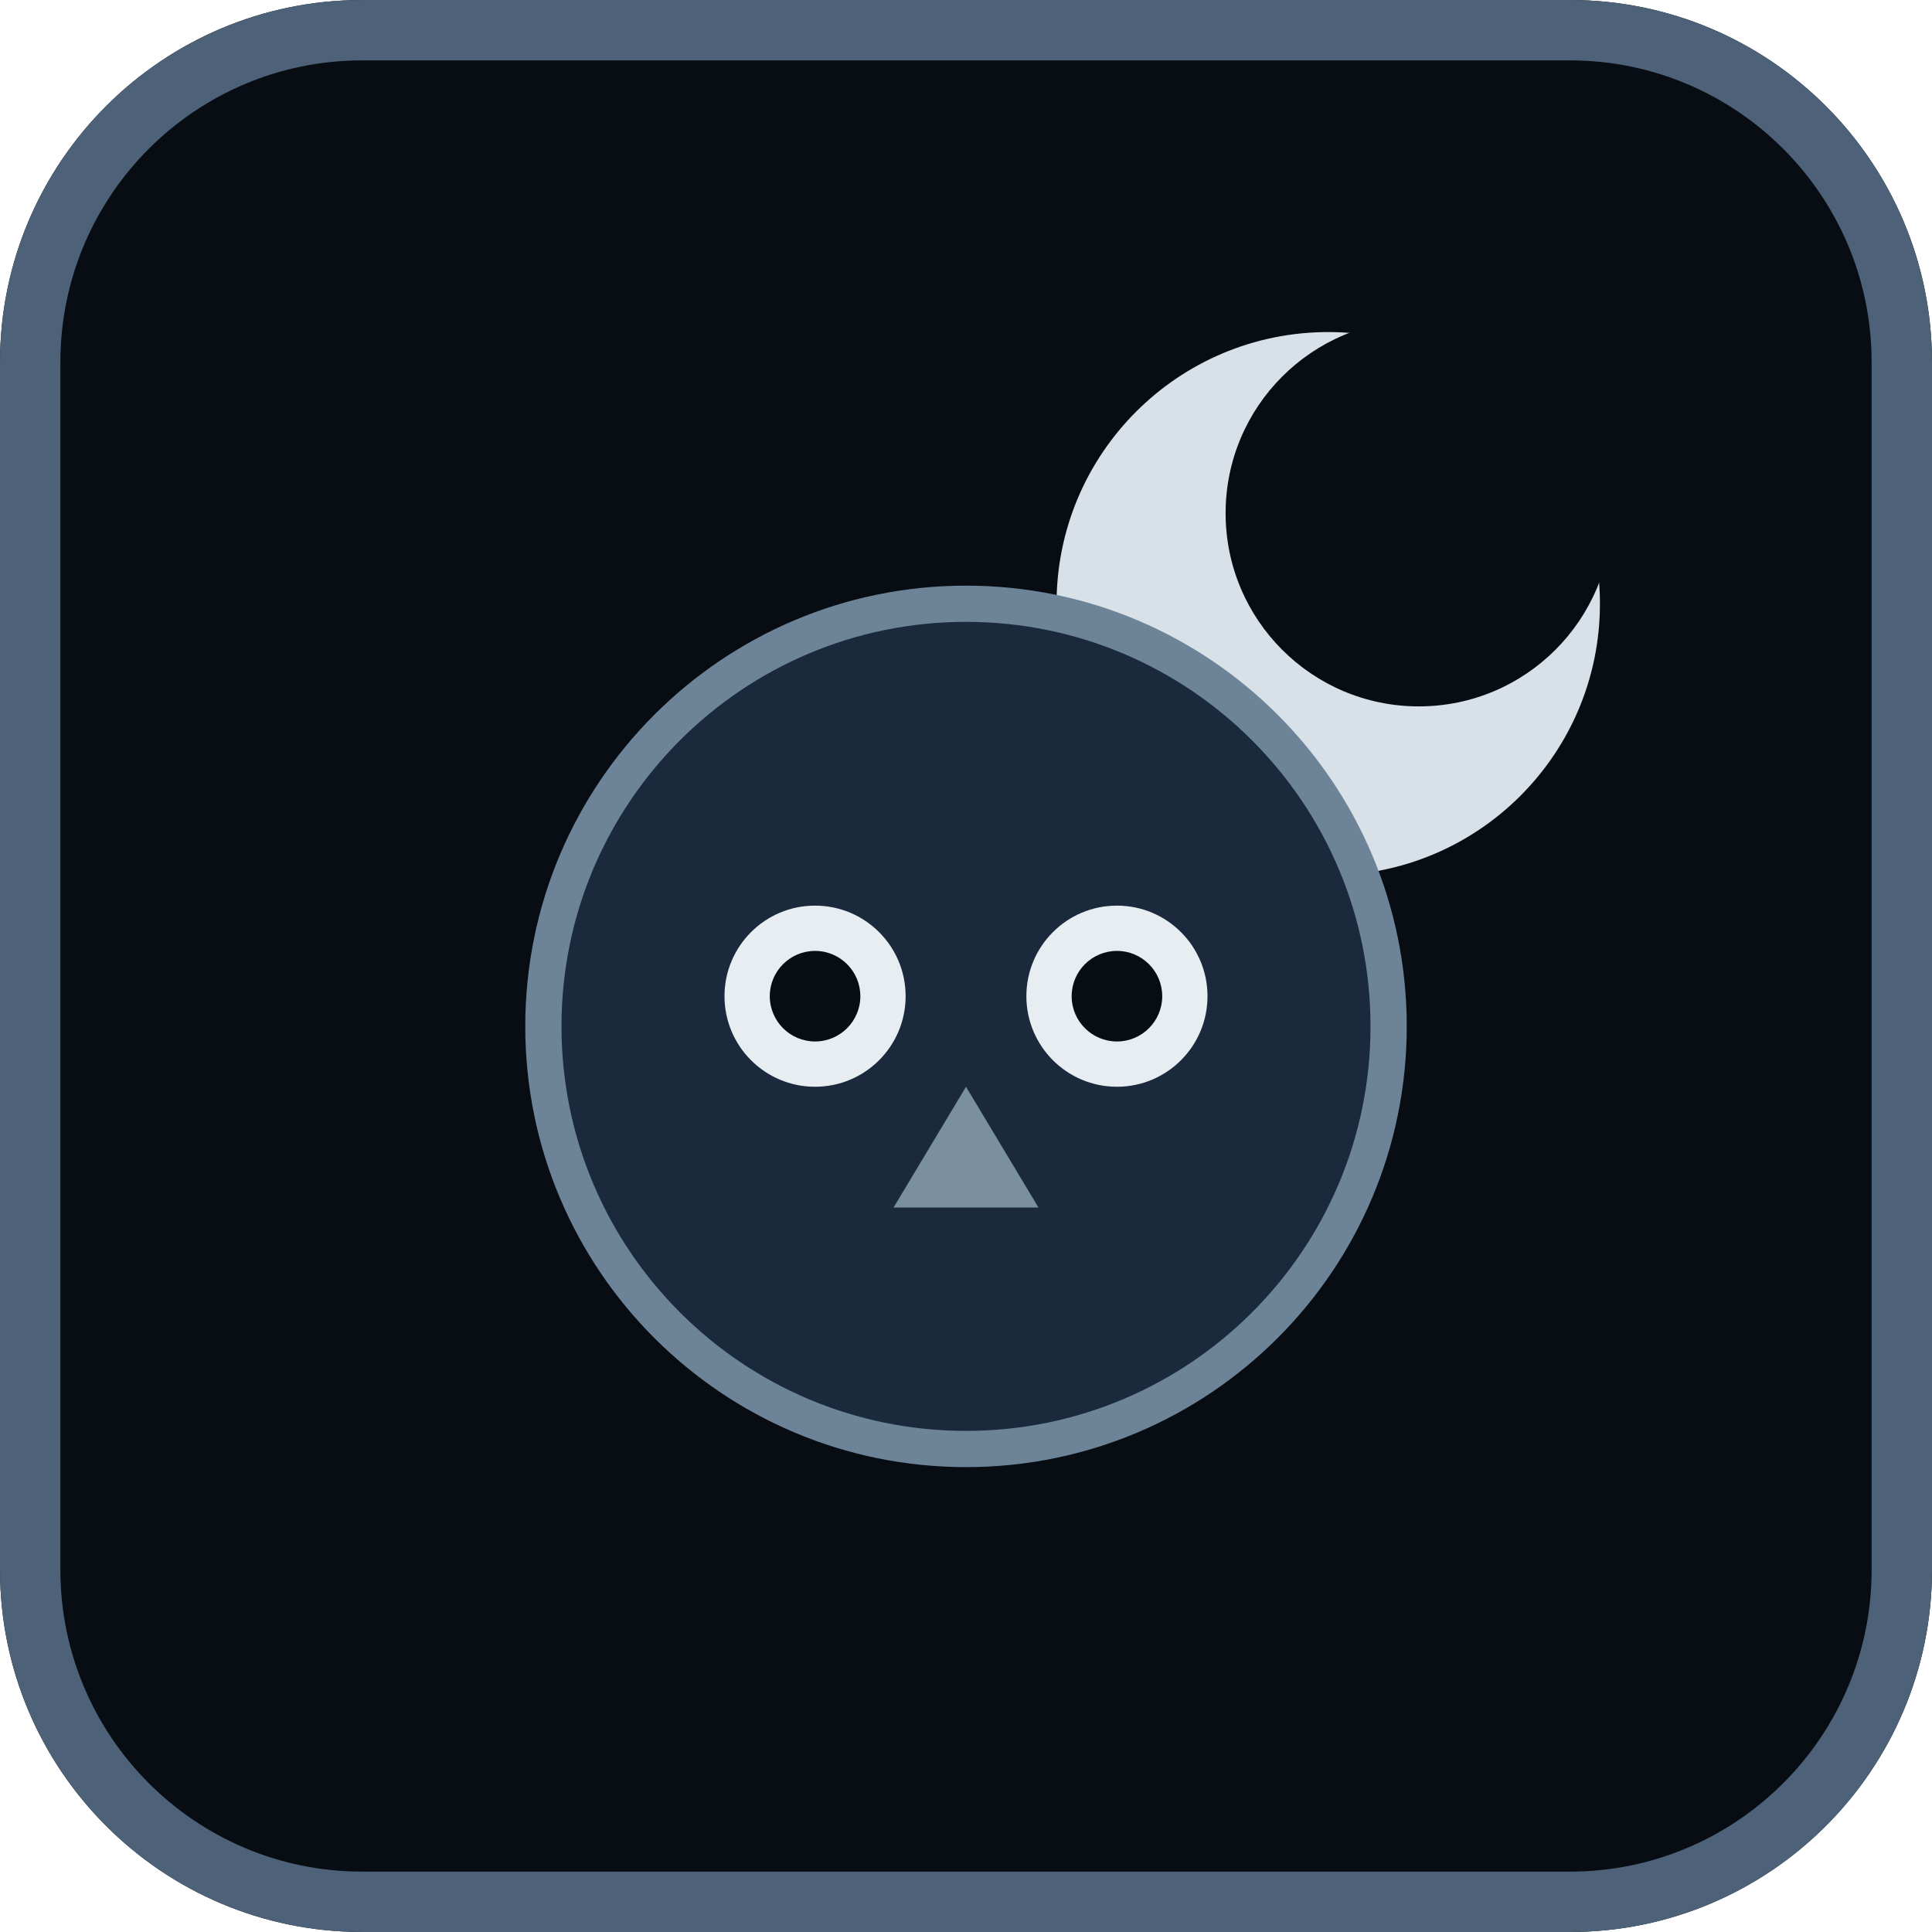
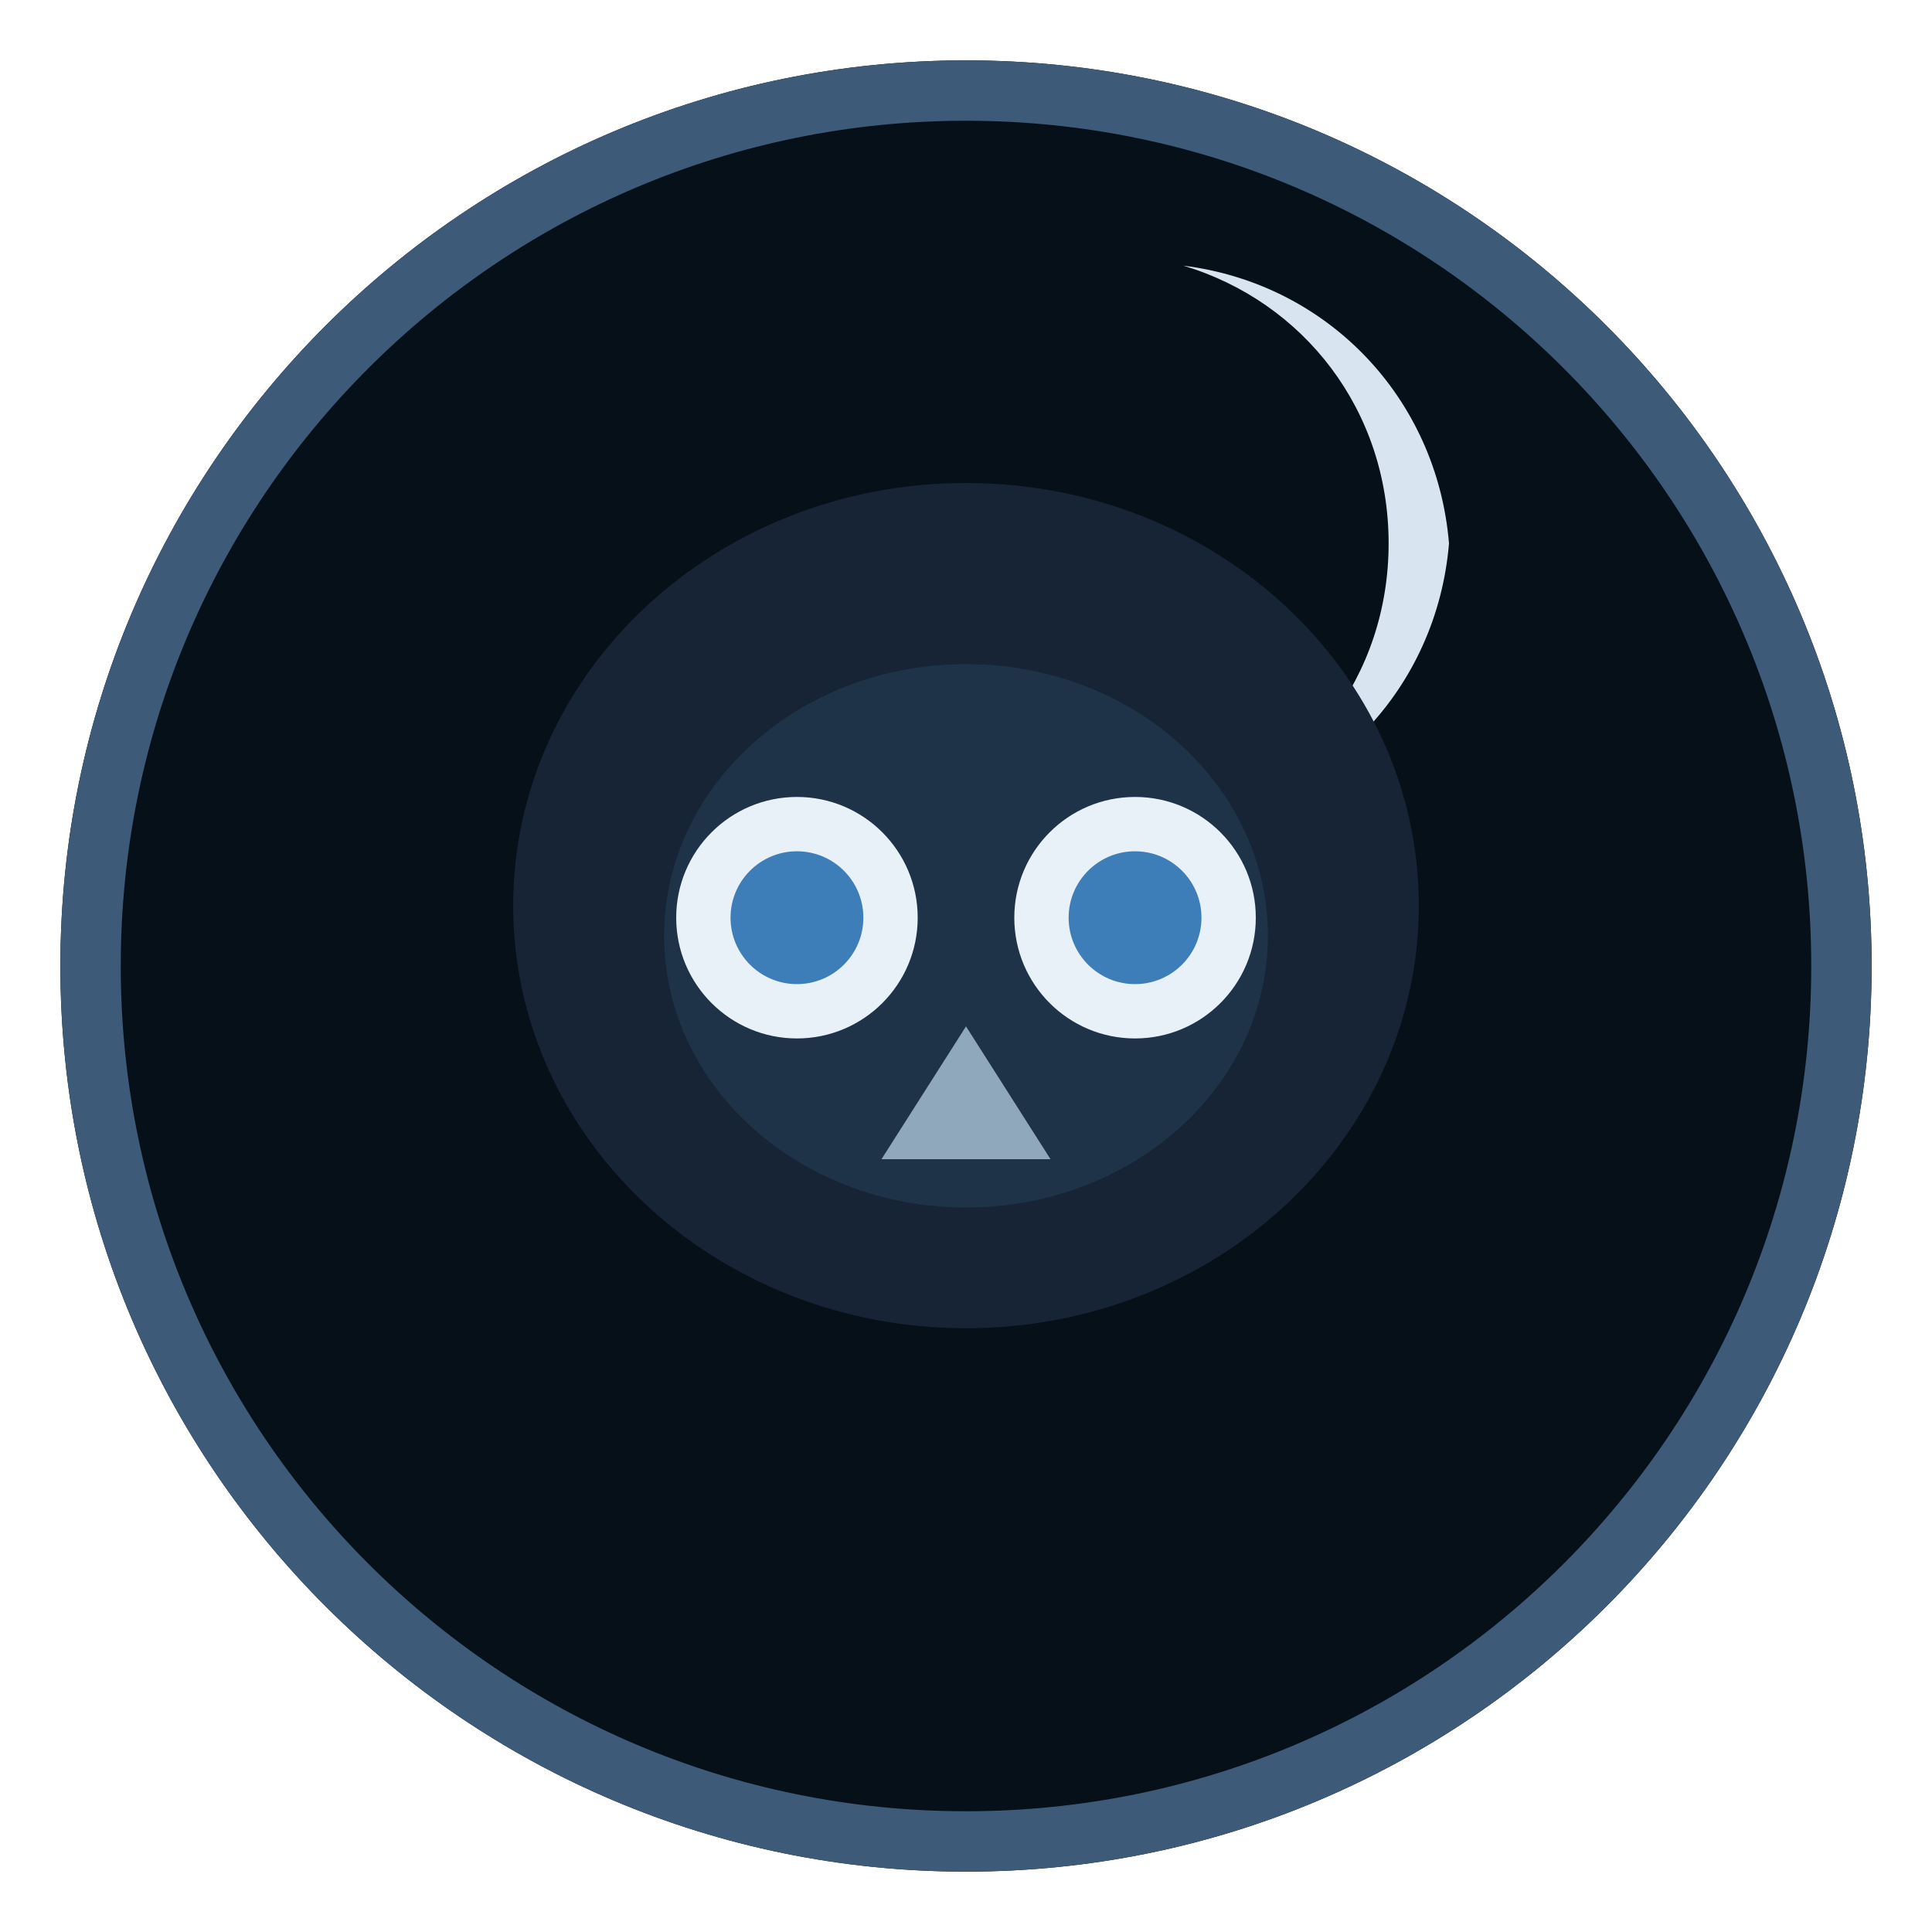
<svg xmlns="http://www.w3.org/2000/svg" viewBox="0 0 32 32" fill="none">
  <style>
-     .plate { fill: #080d14; }
-     .ring { stroke: #4d6278; }
-     .moon { fill: #d8e0e8; }
-     .cut { fill: #080d14; }
-     .head { fill: #1a2a3c; stroke: #6d8498; }
-     .eye { fill: #e8edf2; }
-     .pupil { fill: #080d14; }
-     .beak { fill: #7a8fa0; }
+     .sky { fill: #061018; }
+     .ring { stroke: #3d5a78; }
+     .moon { fill: #d8e4f0; }
+     .head { fill: #162436; }
+     .face { fill: #1e3348; }
+     .eye { fill: #e8f0f8; }
+     .pupil { fill: #3d7eb8; }
+     .beak { fill: #8fa8bc; }
    @media (prefers-color-scheme: light) {
-       .plate { fill: #eef3f9; }
-       .ring { stroke: #8fa0b0; }
-       .moon { fill: #24384f; }
-       .cut { fill: #e8eef6; }
+       .sky { fill: #e2ebf4; }
+       .ring { stroke: #7a92a8; }
+       .moon { fill: #1a3550; }
+       .head { fill: #15283c; }
+       .face { fill: #1e3850; }
    }
  </style>
-   <rect class="plate" width="32" height="32" rx="6" />
-   <rect class="ring" x="0.5" y="0.5" width="31" height="31" rx="5.5" fill="none" stroke-width="1" />
-   <circle class="moon" cx="22" cy="10" r="4.5" />
-   <circle class="cut" cx="23.5" cy="8.5" r="3.2" />
-   <circle class="head" cx="16" cy="17" r="7" stroke-width="0.6" />
-   <circle class="eye" cx="13.5" cy="16.5" r="1.5" />
-   <circle class="eye" cx="18.5" cy="16.5" r="1.5" />
-   <circle class="pupil" cx="13.5" cy="16.5" r="0.75" />
-   <circle class="pupil" cx="18.5" cy="16.5" r="0.75" />
-   <path class="beak" d="M16 18 L14.8 20 H17.2 Z" />
+   <circle class="sky" cx="16" cy="16" r="15" />
+   <circle class="ring" cx="16" cy="16" r="14.5" fill="none" stroke-width="1" />
+   <path class="moon" d="M24 9c-.2 2.4-2 4.3-4.4 4.6 2-.6 3.4-2.4 3.4-4.6S21.6 5 19.6 4.4C22 4.7 23.8 6.6 24 9z" />
+   <ellipse class="head" cx="16" cy="15" rx="7.5" ry="7" />
+   <ellipse class="face" cx="16" cy="15.5" rx="5" ry="4.5" />
+   <circle class="eye" cx="13.2" cy="15.2" r="2" />
+   <circle class="eye" cx="18.8" cy="15.2" r="2" />
+   <circle class="pupil" cx="13.2" cy="15.2" r="1.1" />
+   <circle class="pupil" cx="18.8" cy="15.2" r="1.1" />
+   <path class="beak" d="M16 17 L14.6 19.2 H17.4 Z" />
</svg>
